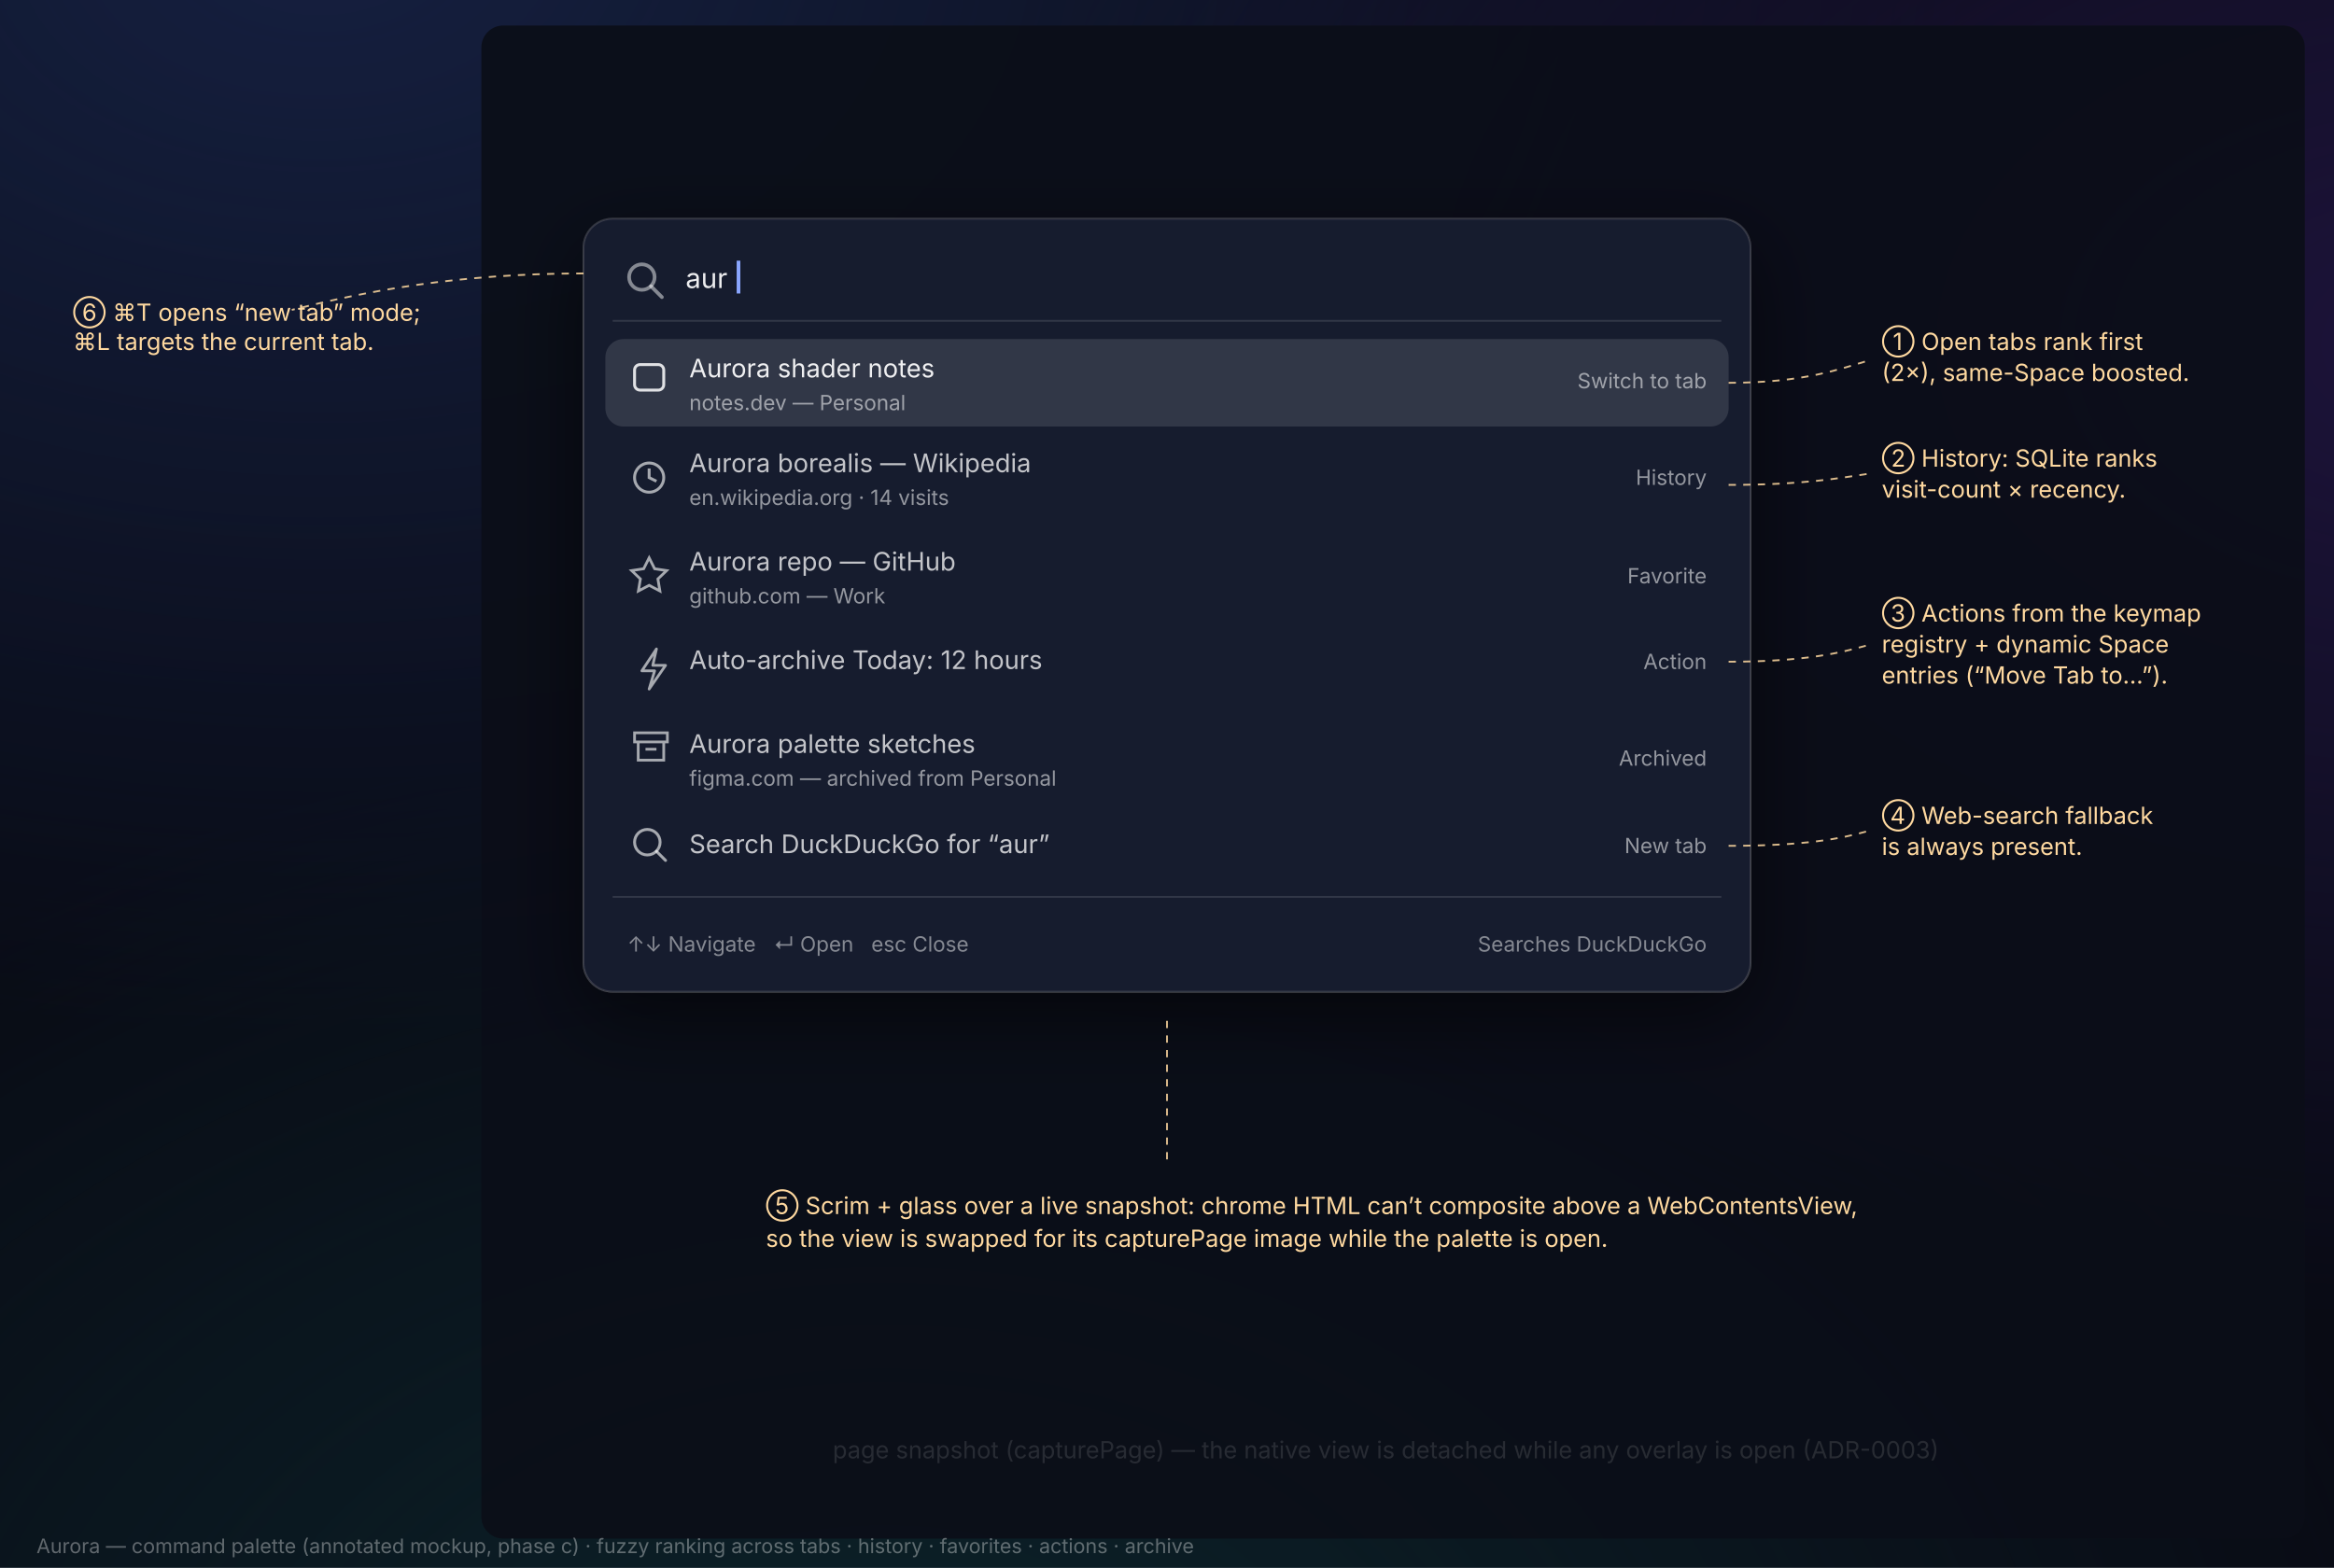
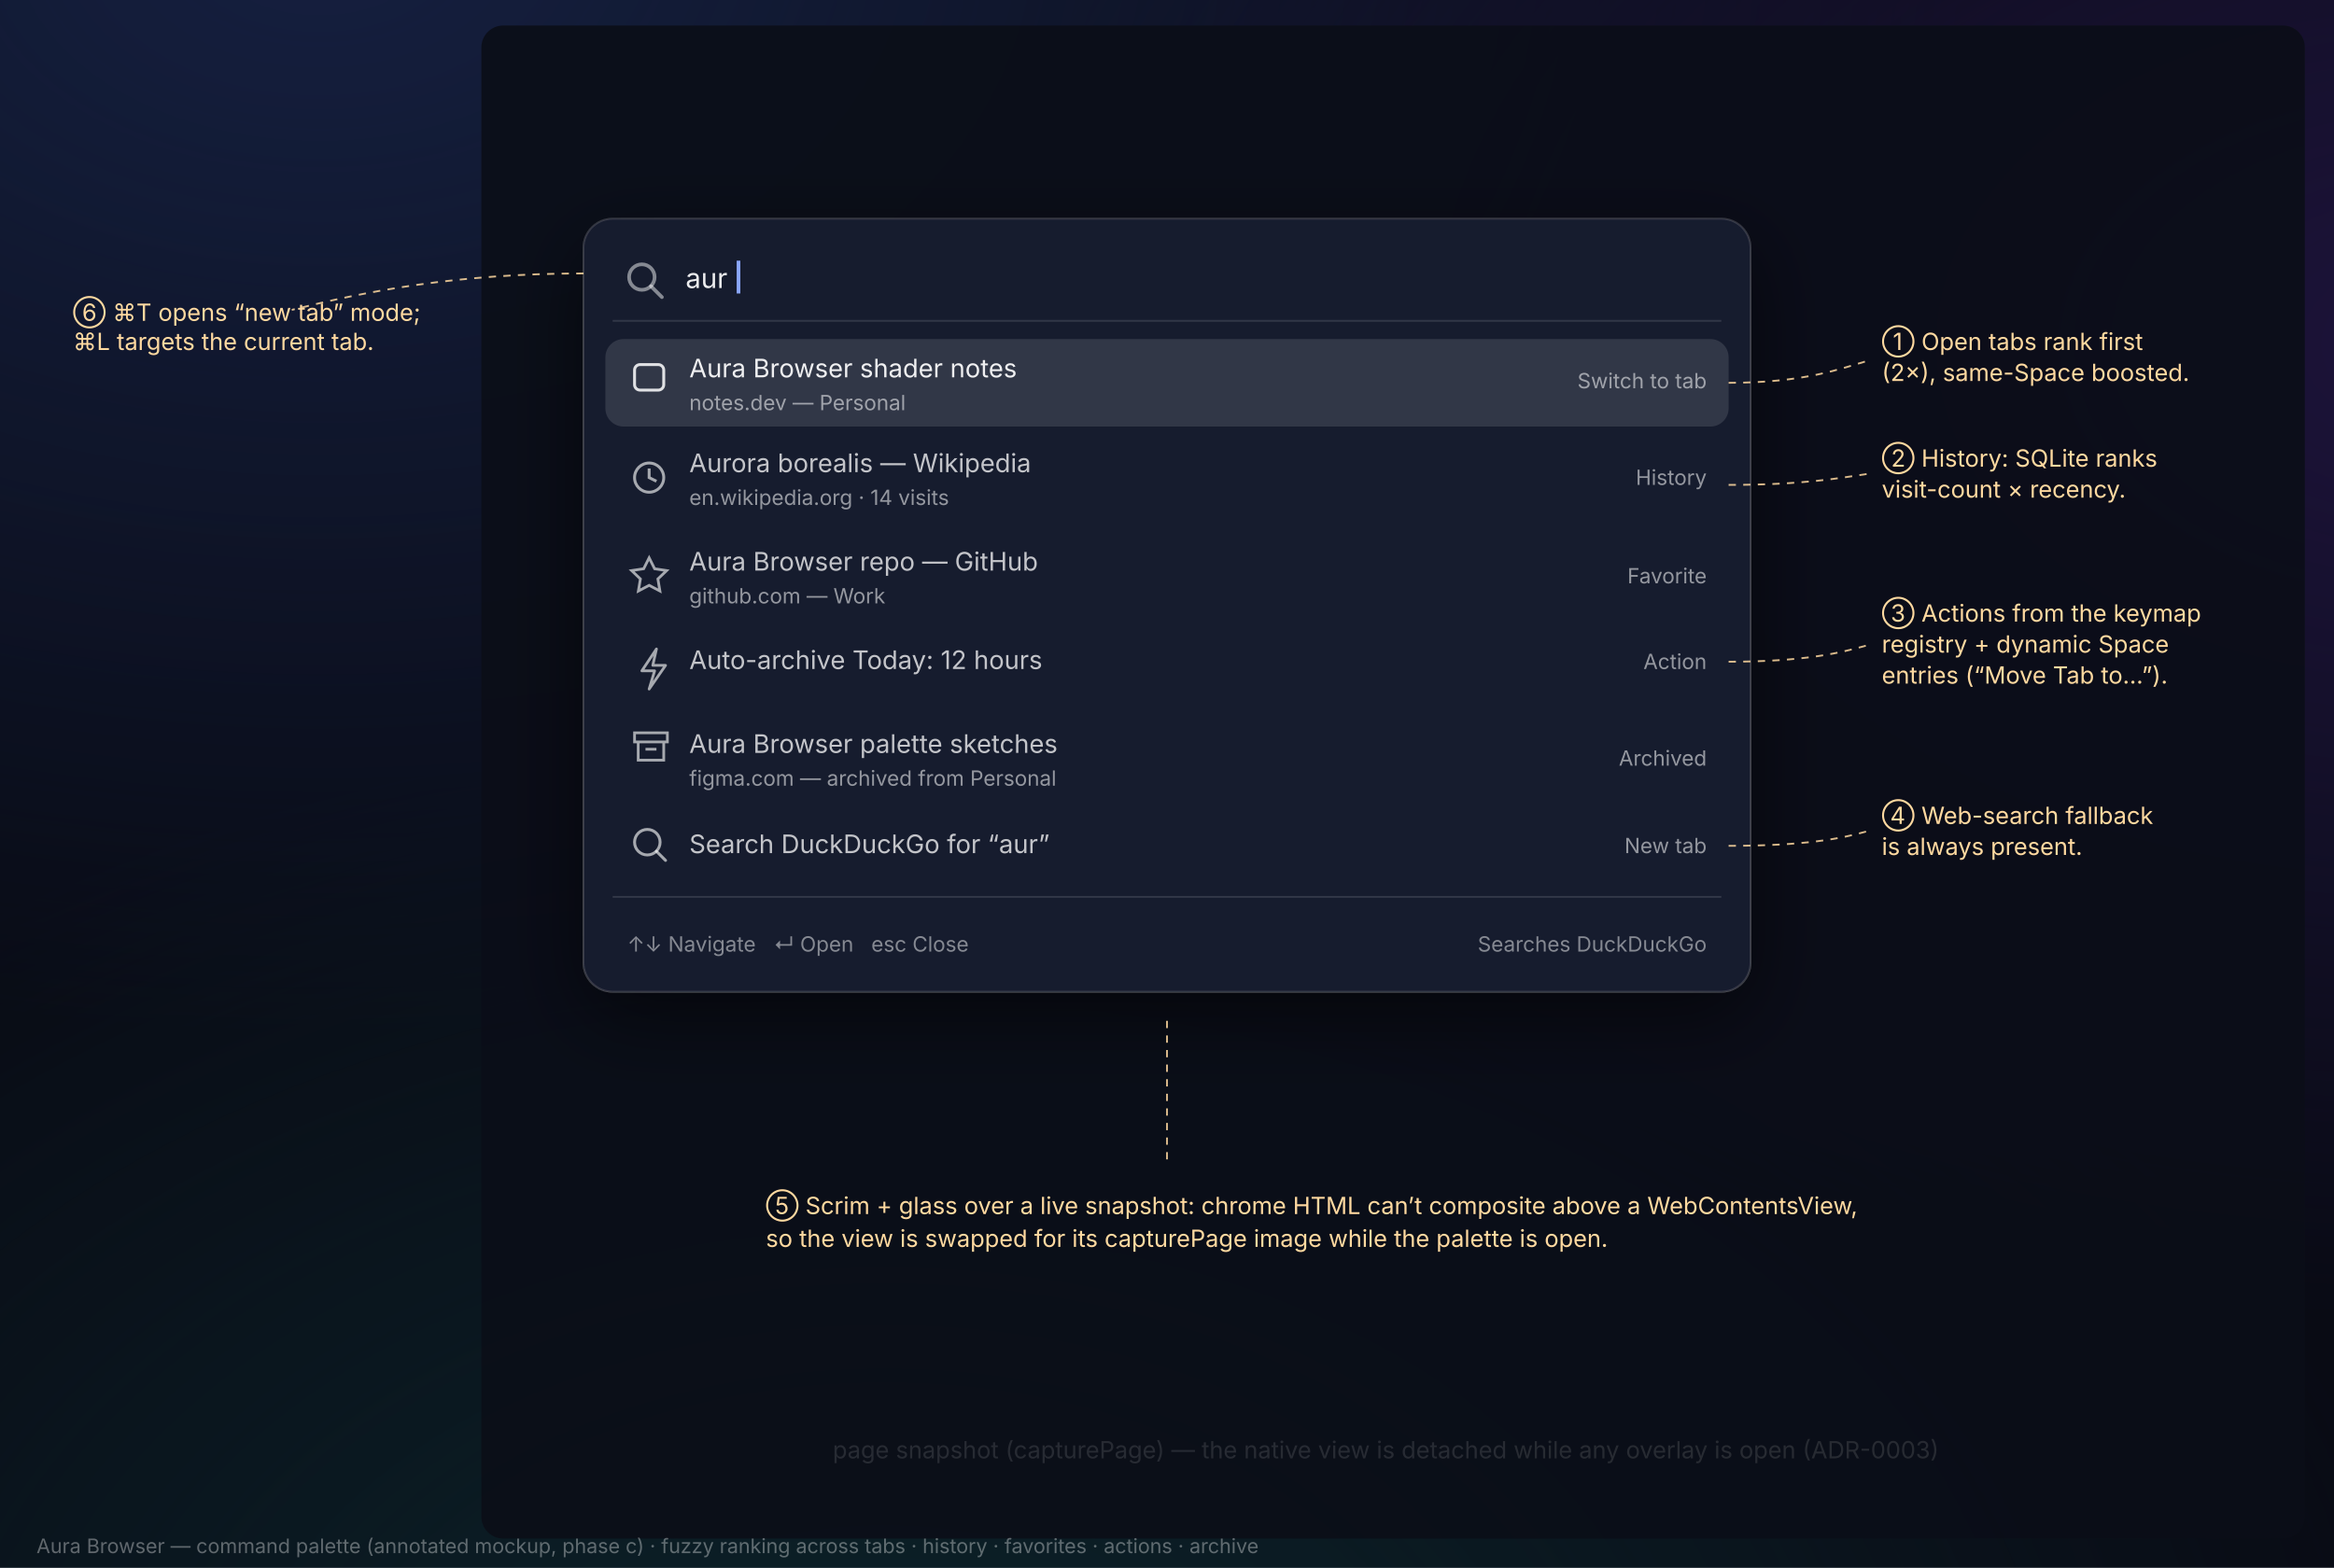
<svg xmlns="http://www.w3.org/2000/svg" width="1280" height="860" viewBox="0 0 1280 860" font-family="-apple-system, 'Segoe UI', system-ui, sans-serif">
  <defs>
    <radialGradient id="pA" cx="14%" cy="-4%" r="70%">
      <stop offset="0%" stop-color="#233469" />
      <stop offset="100%" stop-color="#233469" stop-opacity="0" />
    </radialGradient>
    <radialGradient id="pB" cx="104%" cy="22%" r="62%">
      <stop offset="0%" stop-color="#301d5e" />
      <stop offset="100%" stop-color="#301d5e" stop-opacity="0" />
    </radialGradient>
    <radialGradient id="pC" cx="38%" cy="112%" r="66%">
      <stop offset="0%" stop-color="#123a41" />
      <stop offset="100%" stop-color="#123a41" stop-opacity="0" />
    </radialGradient>
    <filter id="pShadow" x="-20%" y="-20%" width="140%" height="140%">
      <feDropShadow dx="0" dy="14" stdDeviation="22" flood-color="#000000" flood-opacity="0.55" />
    </filter>
  </defs>
  <rect width="1280" height="860" fill="#0c0e1a" />
  <rect width="1280" height="860" fill="url(#pA)" />
  <rect width="1280" height="860" fill="url(#pB)" />
  <rect width="1280" height="860" fill="url(#pC)" />
  <rect x="264" y="14" width="1000" height="830" rx="12" fill="#10131f" opacity="0.9" />
  <text x="760" y="800" fill="rgba(255,255,255,0.22)" font-size="13" text-anchor="middle">page snapshot (capturePage) — the native view is detached while any overlay is open (ADR-0003)</text>
  <rect width="1280" height="860" fill="#05070e" opacity="0.45" />
  <g filter="url(#pShadow)">
    <rect x="320" y="120" width="640" height="424" rx="16" fill="#181c2e" stroke="rgba(255,255,255,0.14)" />
  </g>
  <circle cx="352" cy="152" r="7" fill="none" stroke="rgba(255,255,255,0.48)" stroke-width="2" />
  <path d="M357 157 l6 6" stroke="rgba(255,255,255,0.48)" stroke-width="2" stroke-linecap="round" />
  <text x="376" y="158" fill="rgba(255,255,255,0.92)" font-size="15">aur</text>
  <rect x="404" y="143" width="2" height="18" fill="#8aa6ff" />
  <line x1="336" y1="176" x2="944" y2="176" stroke="rgba(255,255,255,0.12)" />
  <rect x="332" y="186" width="616" height="48" rx="10" fill="rgba(255,255,255,0.12)" />
  <rect x="348" y="200" width="16" height="14" rx="3" fill="none" stroke="rgba(255,255,255,0.85)" stroke-width="1.6" />
-   <text x="378" y="207" fill="rgba(255,255,255,0.92)" font-size="14">Aurora shader notes</text>
+   <text x="378" y="207" fill="rgba(255,255,255,0.92)" font-size="14">Aura Browser shader notes</text>
  <text x="378" y="225" fill="rgba(255,255,255,0.54)" font-size="11.5">notes.dev — Personal</text>
  <text x="936" y="213" fill="rgba(255,255,255,0.54)" font-size="11.5" text-anchor="end">Switch to tab</text>
  <circle cx="356" cy="262" r="8" fill="none" stroke="rgba(255,255,255,0.62)" stroke-width="1.6" />
  <path d="M356 257 v5 l4 2" fill="none" stroke="rgba(255,255,255,0.62)" stroke-width="1.6" />
  <text x="378" y="259" fill="rgba(255,255,255,0.74)" font-size="14">Aurora borealis — Wikipedia</text>
  <text x="378" y="277" fill="rgba(255,255,255,0.54)" font-size="11.5">en.wikipedia.org · 14 visits</text>
  <text x="936" y="266" fill="rgba(255,255,255,0.54)" font-size="11.5" text-anchor="end">History</text>
  <path d="M356 306 l3 6 6.6 1 -4.8 4.6 1.1 6.6 -5.9 -3.1 -5.9 3.1 1.1 -6.6 -4.8 -4.6 6.6 -1 z" fill="none" stroke="rgba(255,255,255,0.62)" stroke-width="1.5" />
-   <text x="378" y="313" fill="rgba(255,255,255,0.74)" font-size="14">Aurora repo — GitHub</text>
+   <text x="378" y="313" fill="rgba(255,255,255,0.74)" font-size="14">Aura Browser repo — GitHub</text>
  <text x="378" y="331" fill="rgba(255,255,255,0.54)" font-size="11.5">github.com — Work</text>
  <text x="936" y="320" fill="rgba(255,255,255,0.54)" font-size="11.5" text-anchor="end">Favorite</text>
  <path d="M360 356 l-8 12 h7 l-3 10 9 -13 h-7 z" fill="none" stroke="rgba(255,255,255,0.62)" stroke-width="1.5" stroke-linejoin="round" />
  <text x="378" y="367" fill="rgba(255,255,255,0.74)" font-size="14">Auto-archive Today: 12 hours</text>
  <text x="936" y="367" fill="rgba(255,255,255,0.54)" font-size="11.5" text-anchor="end">Action</text>
  <path d="M348 402 h18 v5 h-18 z M350 407 v10 h14 v-10 M354 411 h6" fill="none" stroke="rgba(255,255,255,0.62)" stroke-width="1.5" />
-   <text x="378" y="413" fill="rgba(255,255,255,0.74)" font-size="14">Aurora palette sketches</text>
+   <text x="378" y="413" fill="rgba(255,255,255,0.74)" font-size="14">Aura Browser palette sketches</text>
  <text x="378" y="431" fill="rgba(255,255,255,0.54)" font-size="11.5">figma.com — archived from Personal</text>
  <text x="936" y="420" fill="rgba(255,255,255,0.54)" font-size="11.5" text-anchor="end">Archived</text>
  <circle cx="355" cy="462" r="7" fill="none" stroke="rgba(255,255,255,0.62)" stroke-width="1.6" />
  <path d="M360 467 l5 5" stroke="rgba(255,255,255,0.62)" stroke-width="1.6" stroke-linecap="round" />
  <text x="378" y="468" fill="rgba(255,255,255,0.74)" font-size="14">Search DuckDuckGo for “aur”</text>
  <text x="936" y="468" fill="rgba(255,255,255,0.54)" font-size="11.5" text-anchor="end">New tab</text>
  <line x1="336" y1="492" x2="944" y2="492" stroke="rgba(255,255,255,0.12)" />
  <text x="344" y="522" fill="rgba(255,255,255,0.48)" font-size="11.5">↑↓ Navigate   ↵ Open   esc Close</text>
  <text x="936" y="522" fill="rgba(255,255,255,0.48)" font-size="11.5" text-anchor="end">Searches DuckDuckGo</text>
  <g font-size="13" fill="#ffd9a0">
    <g stroke="#ffd9a0" stroke-dasharray="4 4" fill="none" opacity="0.85">
      <path d="M948 210 C 990 210, 1010 202, 1024 198" />
      <path d="M948 266 C 990 266, 1010 262, 1024 260" />
      <path d="M948 363 C 990 363, 1010 358, 1024 354" />
      <path d="M948 464 C 990 464, 1010 460, 1024 456" />
      <path d="M640 560 C 640 600, 640 620, 640 640" />
      <path d="M320 150 C 250 150, 200 160, 160 170" />
    </g>
    <text x="1032" y="192">① Open tabs rank first</text>
    <text x="1032" y="209">    (2×), same-Space boosted.</text>
    <text x="1032" y="256">② History: SQLite ranks</text>
    <text x="1032" y="273">    visit-count × recency.</text>
    <text x="1032" y="341">③ Actions from the keymap</text>
    <text x="1032" y="358">    registry + dynamic Space</text>
    <text x="1032" y="375">    entries (“Move Tab to…”).</text>
    <text x="1032" y="452">④ Web-search fallback</text>
    <text x="1032" y="469">    is always present.</text>
    <text x="420" y="666">⑤ Scrim + glass over a live snapshot: chrome HTML can’t composite above a WebContentsView,</text>
    <text x="420" y="684">    so the view is swapped for its capturePage image while the palette is open.</text>
    <text x="40" y="176">⑥ ⌘T opens “new tab” mode;</text>
    <text x="40" y="192">    ⌘L targets the current tab.</text>
  </g>
-   <text x="20" y="852" fill="rgba(255,255,255,0.35)" font-size="11">Aurora — command palette (annotated mockup, phase c) · fuzzy ranking across tabs · history · favorites · actions · archive</text>
+   <text x="20" y="852" fill="rgba(255,255,255,0.35)" font-size="11">Aura Browser — command palette (annotated mockup, phase c) · fuzzy ranking across tabs · history · favorites · actions · archive</text>
</svg>
